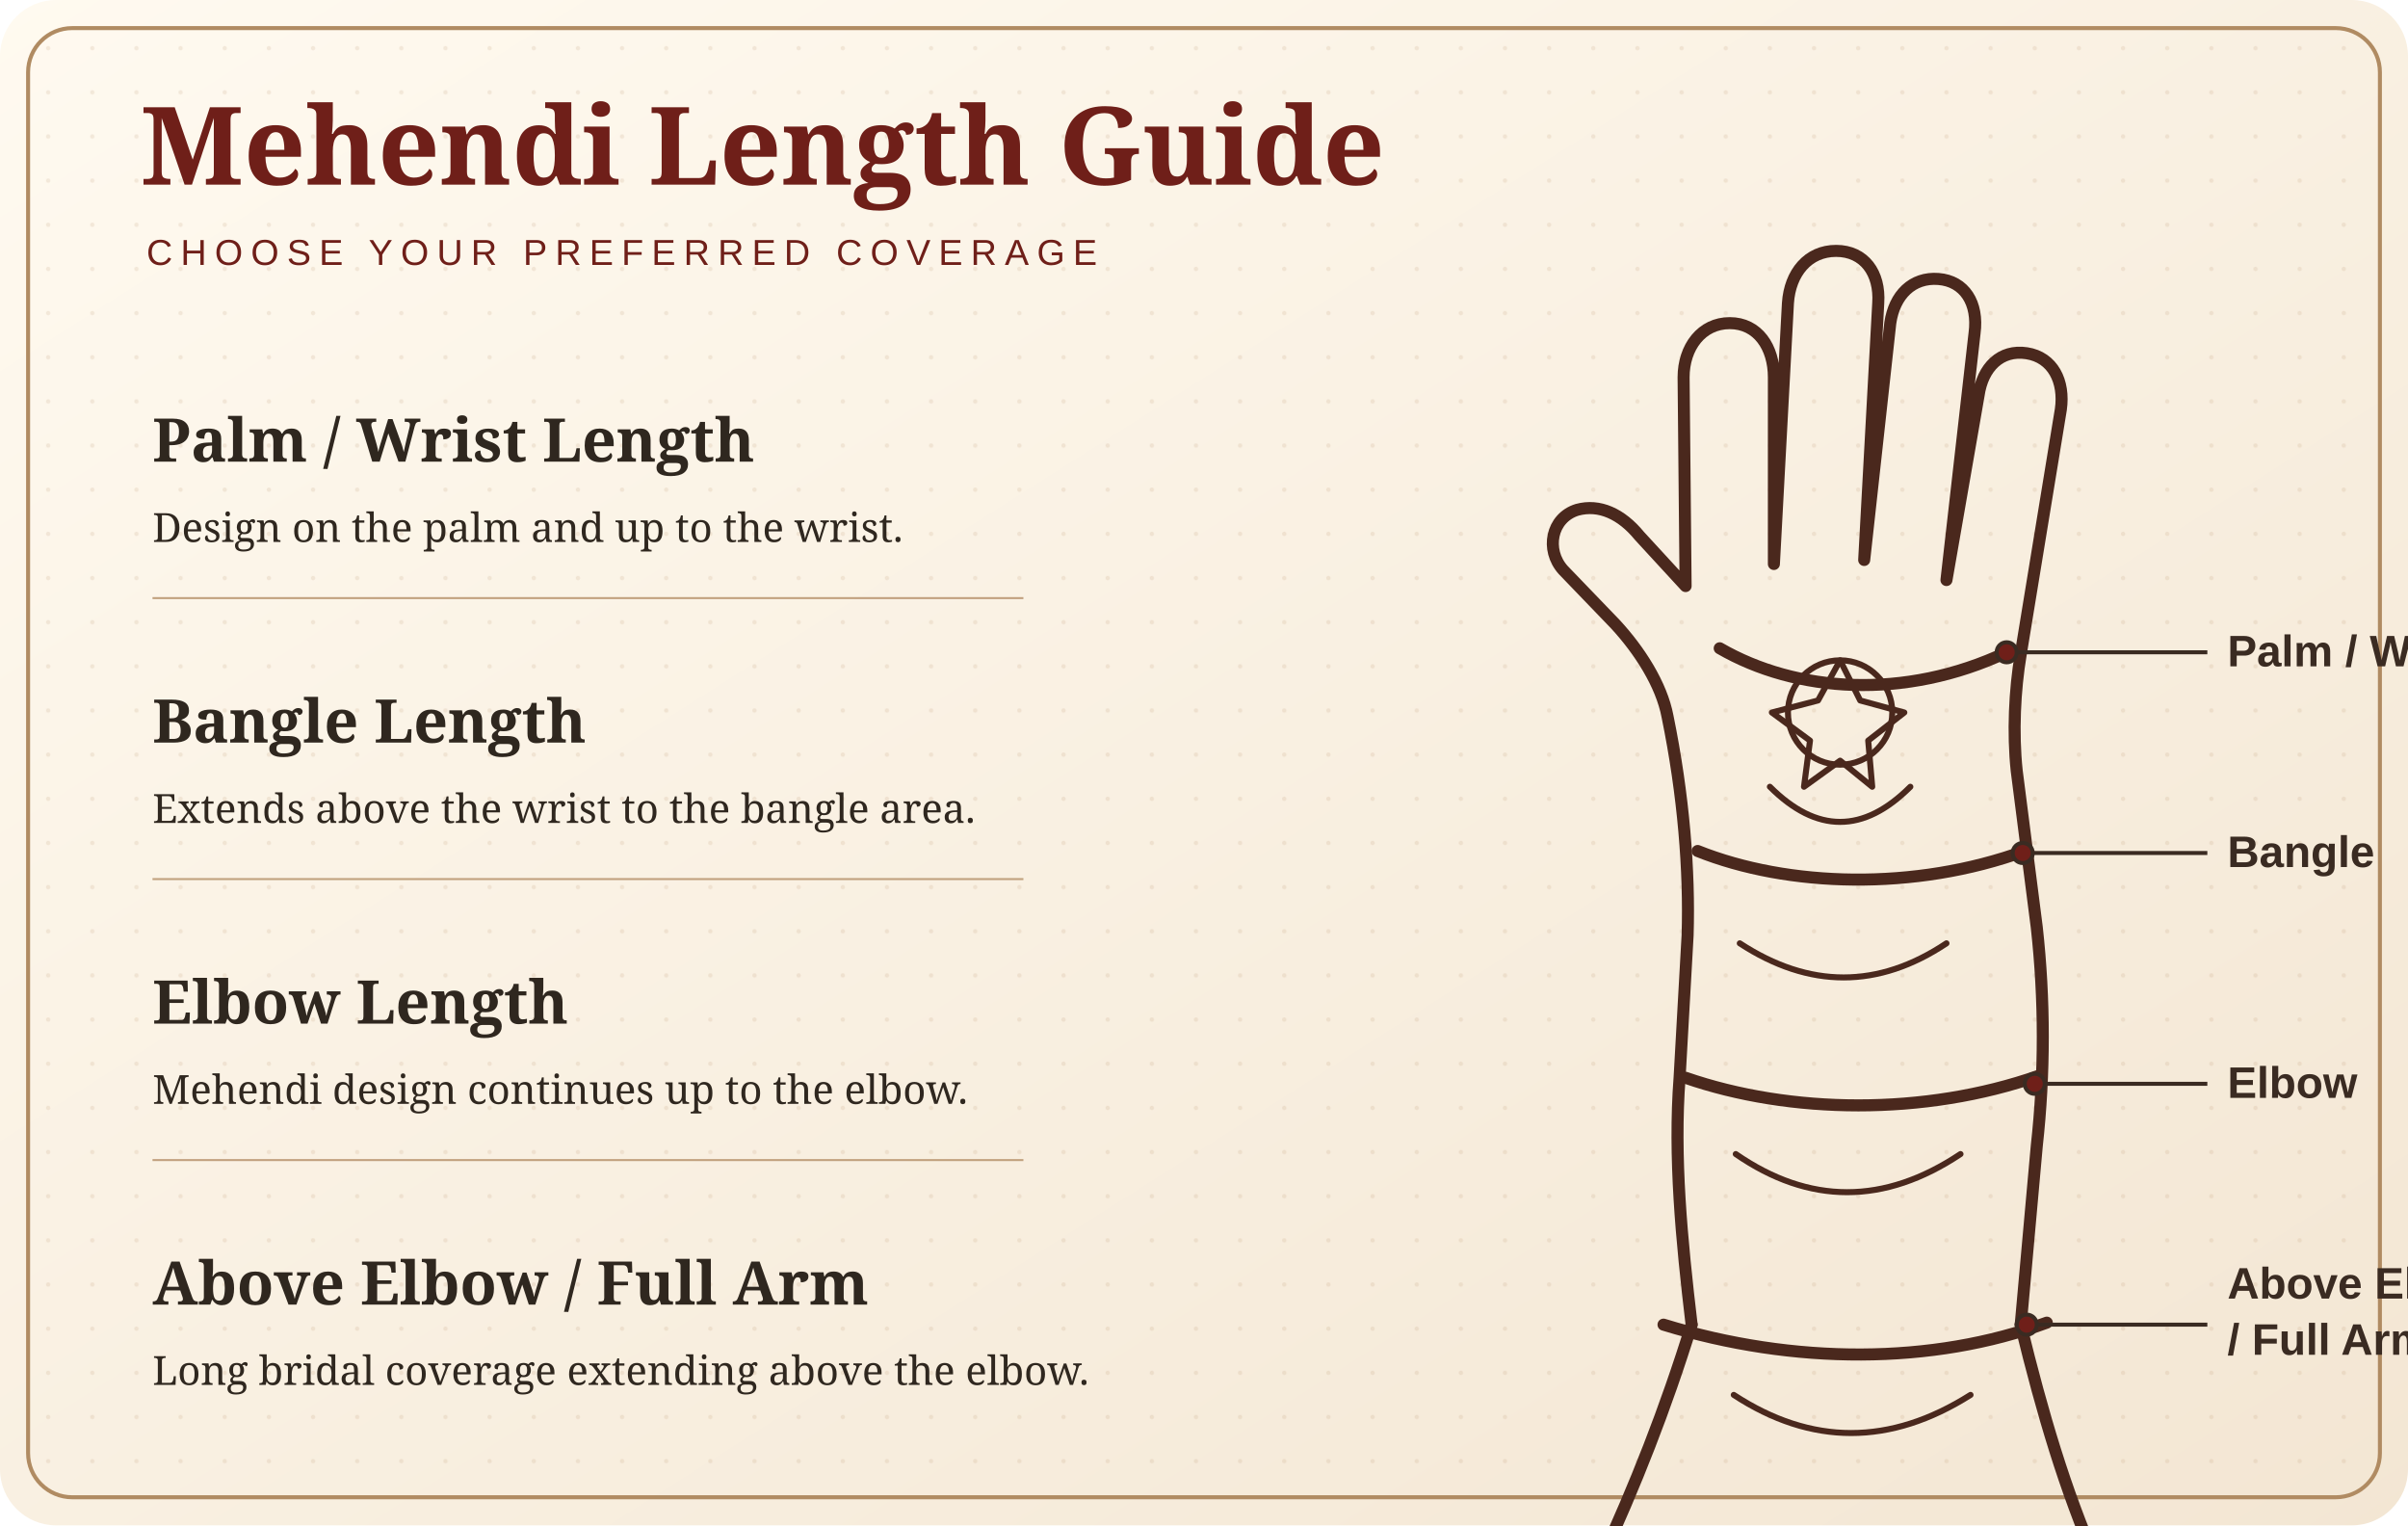
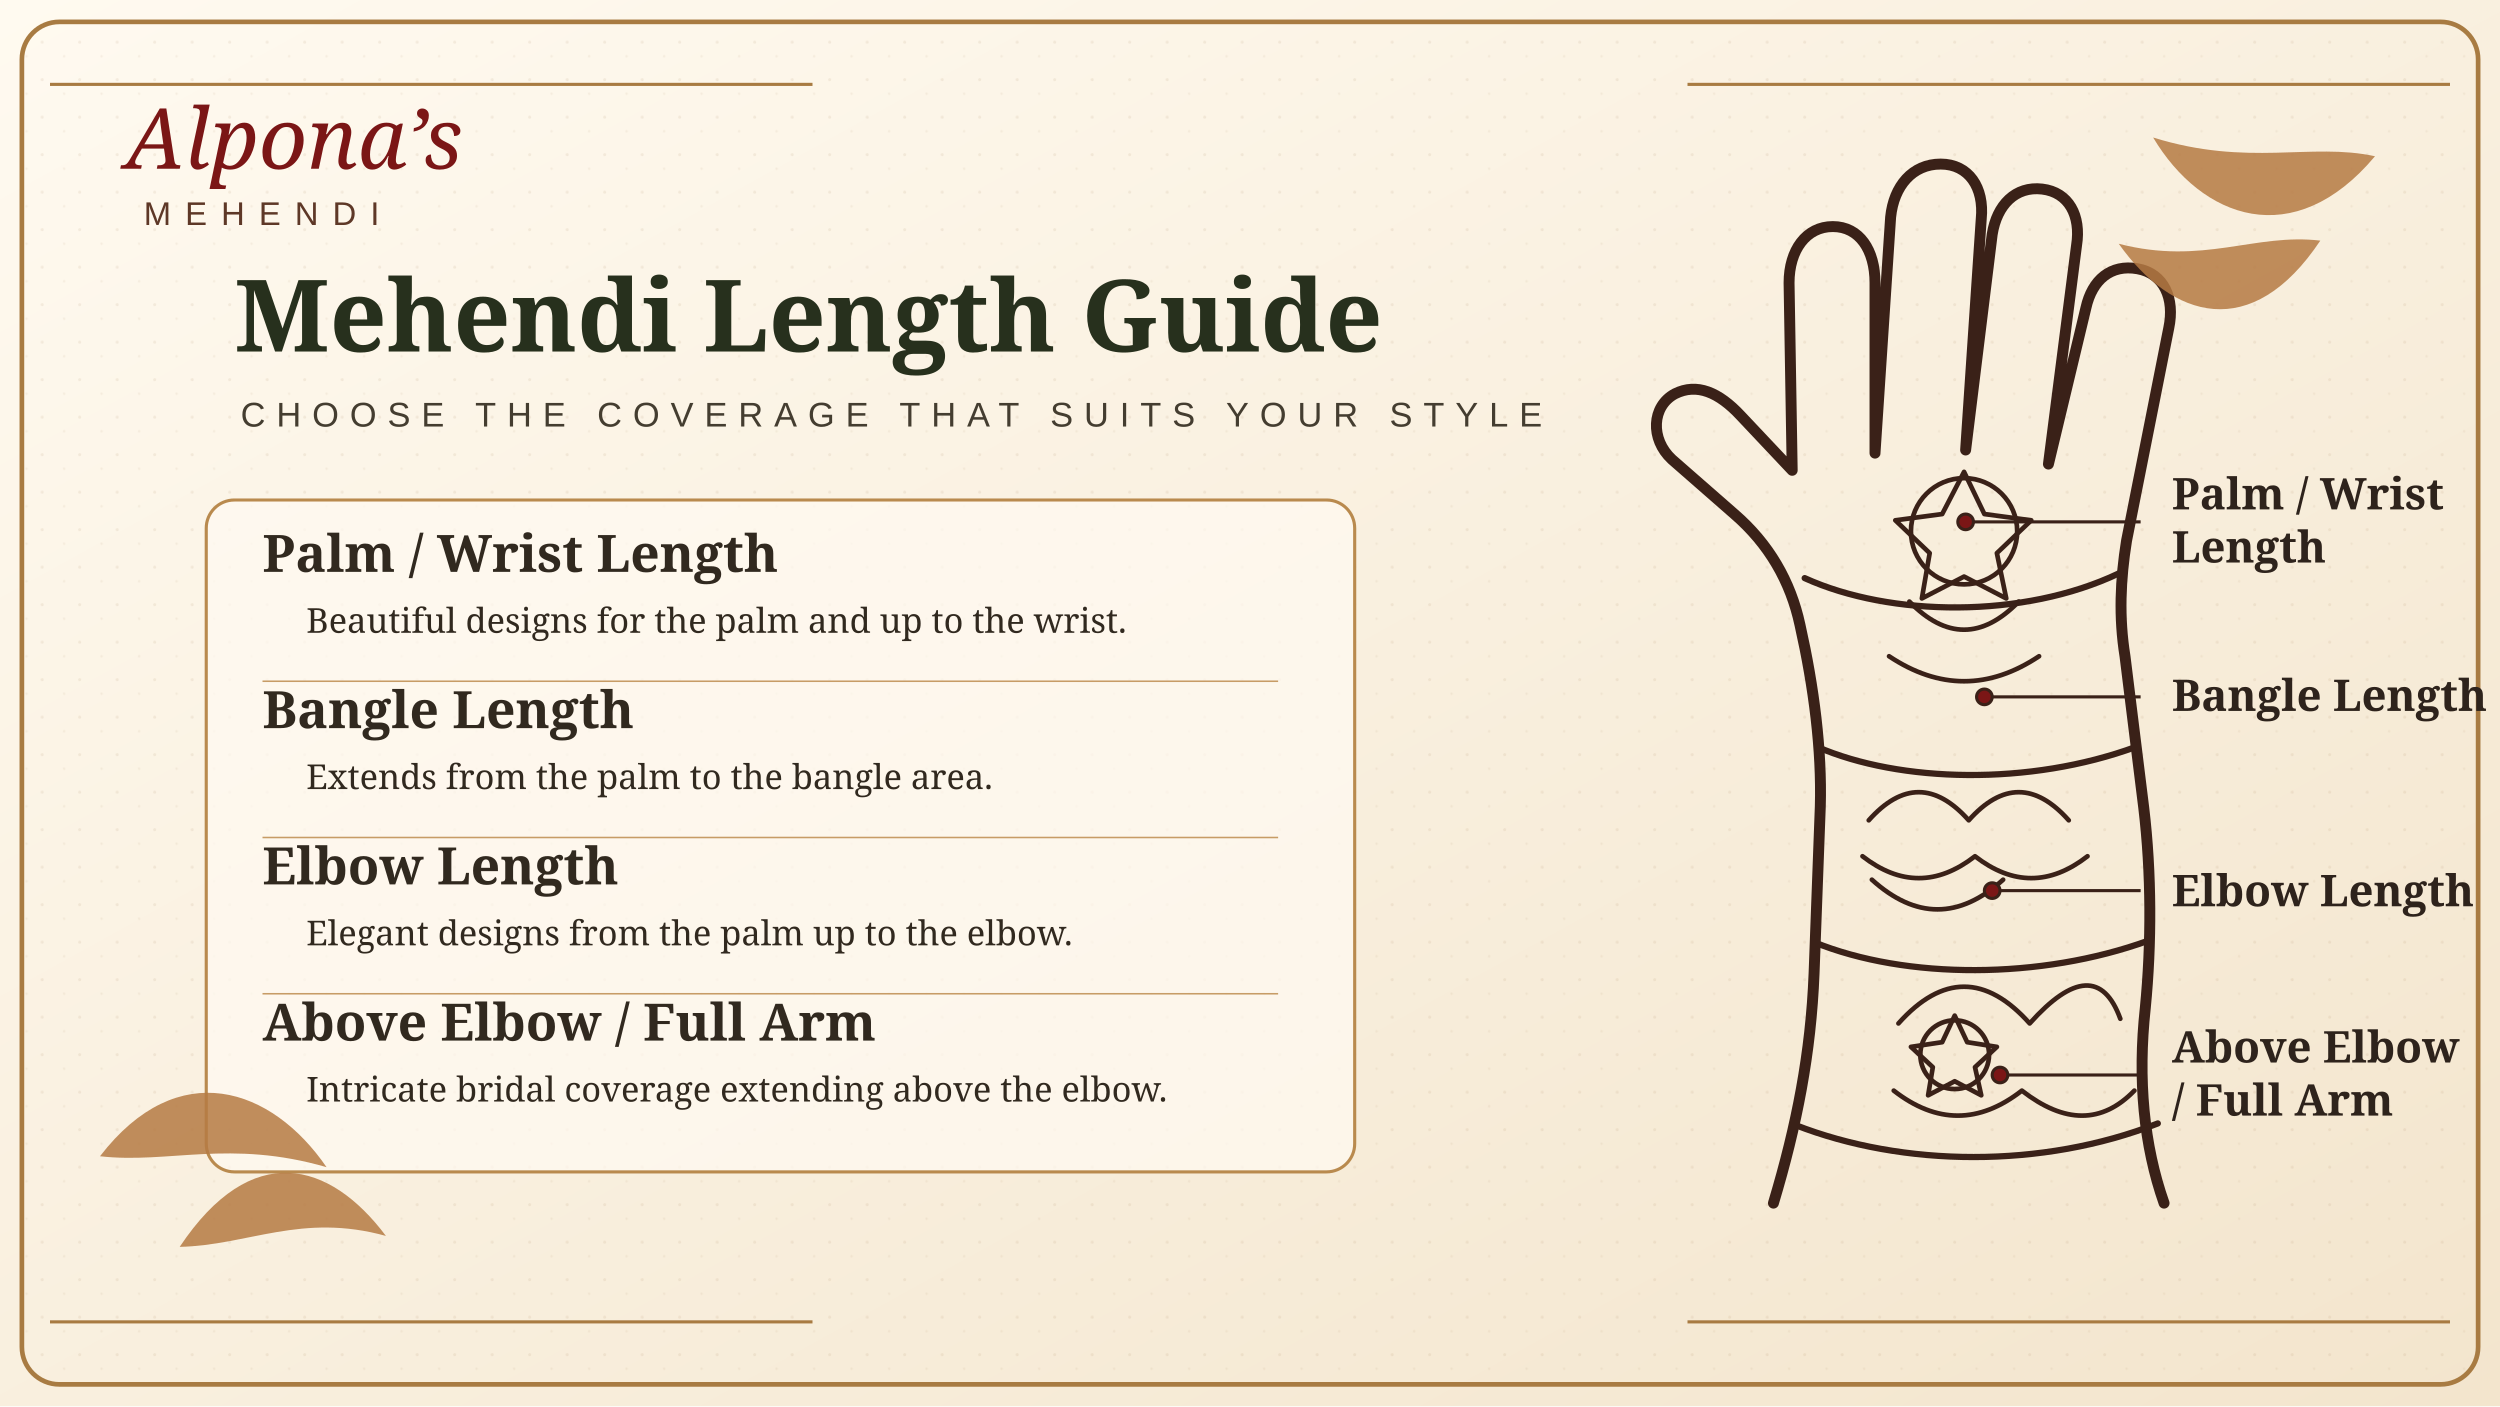
- <svg xmlns="http://www.w3.org/2000/svg" viewBox="0 0 1200 760" role="img" aria-labelledby="title desc">
+ <svg xmlns="http://www.w3.org/2000/svg" viewBox="0 0 1600 900" role="img" aria-labelledby="title desc">
  <defs>
-     <linearGradient id="bg" x1="0" y1="0" x2="1" y2="1">
+     <linearGradient id="paper" x1="0" y1="0" x2="1" y2="1">
      <stop offset="0" stop-color="#fffaf0" />
-       <stop offset="1" stop-color="#f3e6d3" />
+       <stop offset="1" stop-color="#f3e5cd" />
    </linearGradient>
-     <pattern id="dots" width="22" height="22" patternUnits="userSpaceOnUse">
-       <circle cx="2" cy="2" r="1.1" fill="#b48a64" opacity=".15" />
+     <pattern id="grain" width="24" height="24" patternUnits="userSpaceOnUse">
+       <circle cx="3" cy="3" r="1" fill="#9a744b" opacity=".10" />
+       <circle cx="17" cy="12" r=".8" fill="#9a744b" opacity=".08" />
    </pattern>
  </defs>
-   <rect width="1200" height="760" rx="28" fill="url(#bg)" />
-   <rect x="14" y="14" width="1172" height="732" rx="22" fill="url(#dots)" stroke="#b08b62" stroke-width="2" />
-   <g fill="#6f1f19">
-     <text x="70" y="92" font-family="Georgia,serif" font-size="54" font-weight="600">Mehendi Length Guide</text>
-     <text x="73" y="132" font-family="Arial,sans-serif" font-size="18" letter-spacing="4">CHOOSE YOUR PREFERRED COVERAGE</text>
+   <rect width="1600" height="900" fill="url(#paper)" />
+   <rect x="14" y="14" width="1572" height="872" rx="24" fill="url(#grain)" stroke="#a87b42" stroke-width="3" />
+   <path d="M32 54 H520 M1080 54 H1568" stroke="#a87b42" stroke-width="2" />
+   <path d="M32 846 H520 M1080 846 H1568" stroke="#a87b42" stroke-width="2" />
+   <g transform="translate(80 56)">
+     <text x="0" y="52" font-family="Georgia,serif" font-size="54" font-style="italic" fill="#7b1616">Alpona’s</text>
+     <text x="12" y="88" font-family="Arial,sans-serif" font-size="21" letter-spacing="9" fill="#5e3827">MEHENDI</text>
  </g>
-   <g font-family="Georgia,serif" fill="#2f271f">
-     <text x="76" y="230" font-size="30" font-weight="600">Palm / Wrist Length</text>
-     <text x="76" y="270" font-size="20">Design on the palm and up to the wrist.</text>
-     <line x1="76" y1="298" x2="510" y2="298" stroke="#c1a17e" />
-     <text x="76" y="370" font-size="30" font-weight="600">Bangle Length</text>
-     <text x="76" y="410" font-size="20">Extends above the wrist to the bangle area.</text>
-     <line x1="76" y1="438" x2="510" y2="438" stroke="#c1a17e" />
-     <text x="76" y="510" font-size="30" font-weight="600">Elbow Length</text>
-     <text x="76" y="550" font-size="20">Mehendi design continues up to the elbow.</text>
-     <line x1="76" y1="578" x2="510" y2="578" stroke="#c1a17e" />
-     <text x="76" y="650" font-size="30" font-weight="600">Above Elbow / Full Arm</text>
-     <text x="76" y="690" font-size="20">Long bridal coverage extending above the elbow.</text>
-   </g>
-   <g transform="translate(610,105)" stroke="#4a281d" stroke-width="6" fill="none" stroke-linecap="round" stroke-linejoin="round">
-     <path d="M233 555 C228 513 224 471 227 432 L231 361 C232 329 229 291 221 252            C218 236 207 219 195 206 L169 179 C160 169 163 153 176 149            C187 146 198 151 207 162 L230 187 L229 83 C229 68 238 56 252 56            C266 56 274 68 274 83 L274 176 L281 46 C282 31 291 20 305 20            C319 20 327 31 326 46 L319 174 L332 56 C334 42 343 33 356 34            C369 35 376 46 374 61 L360 184 L376 92 C378 78 387 69 400 71            C413 73 419 85 417 99 L397 221            C394 239 393 260 395 279 L405 357 C409 393 409 430 405 466            L397 555" />
-     <path d="M233 555 C220 597 205 635 187 674" />
-     <path d="M397 555 C408 600 419 637 435 674" />
-     <path d="M247 218 C285 240 339 244 390 220" />
-     <path d="M236 319 C281 337 344 339 399 319" />
-     <path d="M230 432 C282 450 349 451 406 431" />
-     <path d="M219 555 C284 575 353 575 410 554" />
-     <g stroke-width="3">
-       <circle cx="307" cy="250" r="26" />
-       <path d="M307 224 l10 20 22 6-18 14 2 23-16-13-18 13 3-23-19-14 23-6z" />
-       <path d="M272 287 q35 35 70 0" />
-       <path d="M257 365 q52 34 103 0" />
-       <path d="M255 470 q55 38 112 0" />
-       <path d="M254 590 q58 38 118 0" />
+   <text x="150" y="225" font-family="Georgia,serif" font-size="64" font-weight="700" fill="#27301d">Mehendi Length Guide</text>
+   <text x="154" y="273" font-family="Arial,sans-serif" font-size="22" letter-spacing="7" fill="#443d30">CHOOSE THE COVERAGE THAT SUITS YOUR STYLE</text>
+   <g transform="translate(150 342)" font-family="Georgia,serif" fill="#31291f">
+     <rect x="-18" y="-22" width="735" height="430" rx="18" fill="#fffaf1" fill-opacity=".72" stroke="#b98a4e" stroke-width="2" />
+     <g transform="translate(18 24)">
+       <text x="0" y="0" font-size="33" font-weight="700">Palm / Wrist Length</text>
+       <text x="28" y="39" font-size="22">Beautiful designs for the palm and up to the wrist.</text>
+       <line x1="0" y1="70" x2="650" y2="70" stroke="#c79c66" />
+     </g>
+     <g transform="translate(18 124)">
+       <text x="0" y="0" font-size="33" font-weight="700">Bangle Length</text>
+       <text x="28" y="39" font-size="22">Extends from the palm to the bangle area.</text>
+       <line x1="0" y1="70" x2="650" y2="70" stroke="#c79c66" />
+     </g>
+     <g transform="translate(18 224)">
+       <text x="0" y="0" font-size="33" font-weight="700">Elbow Length</text>
+       <text x="28" y="39" font-size="22">Elegant designs from the palm up to the elbow.</text>
+       <line x1="0" y1="70" x2="650" y2="70" stroke="#c79c66" />
+     </g>
+     <g transform="translate(18 324)">
+       <text x="0" y="0" font-size="33" font-weight="700">Above Elbow / Full Arm</text>
+       <text x="28" y="39" font-size="22">Intricate bridal coverage extending above the elbow.</text>
    </g>
  </g>
-   <g font-family="Arial,sans-serif" font-size="22" font-weight="600" fill="#3a2b22" stroke="#3a2b22" stroke-width="2">
-     <line x1="1000" y1="325" x2="1100" y2="325" />
-     <circle cx="1000" cy="325" r="5" fill="#6f1f19" />
-     <text x="1110" y="332" stroke="none">Palm / Wrist</text>
-     <line x1="1008" y1="425" x2="1100" y2="425" />
-     <circle cx="1008" cy="425" r="5" fill="#6f1f19" />
-     <text x="1110" y="432" stroke="none">Bangle</text>
-     <line x1="1014" y1="540" x2="1100" y2="540" />
-     <circle cx="1014" cy="540" r="5" fill="#6f1f19" />
-     <text x="1110" y="547" stroke="none">Elbow</text>
-     <line x1="1010" y1="660" x2="1100" y2="660" />
-     <circle cx="1010" cy="660" r="5" fill="#6f1f19" />
-     <text x="1110" y="647" stroke="none">Above Elbow</text>
-     <text x="1110" y="675" stroke="none">/ Full Arm</text>
+   <g transform="translate(930 70)" stroke="#3a2118" stroke-linecap="round" stroke-linejoin="round" fill="none">
+     <path stroke-width="7" d="M205 700       C220 650 229 604 231 553       L235 446       C236 410 231 370 222 330       C216 302 202 278 180 259       L140 224       C126 211 127 190 142 182       C156 175 170 181 184 196       L217 231       L215 111       C215 90 226 75 243 75       C260 75 270 90 270 111       L270 220       L280 69       C282 49 294 35 312 35       C330 35 340 50 338 70       L328 218       L345 80       C348 61 360 49 377 51       C394 53 402 68 399 87       L381 227       L405 127       C409 109 421 99 438 102       C455 105 462 121 458 140       L431 276       C427 301 426 325 430 350       L442 447       C447 489 447 534 443 575       C438 621 442 663 455 700" />
+     <path stroke-width="4" d="M225 300 C280 325 365 326 426 297" />
+     <path stroke-width="4" d="M233 408 C286 431 369 433 437 408" />
+     <path stroke-width="4" d="M231 533 C290 557 376 557 445 532" />
+     <path stroke-width="4" d="M219 650 C288 677 377 678 451 649" />
+     <g stroke-width="3">
+       <circle cx="327" cy="270" r="34" />
+       <path d="M327 232 l13 27 30 4-22 21 6 29-27-14-27 14 5-29-22-21 30-4z" />
+       <path d="M292 315 q35 36 70 0" />
+       <path d="M279 350 q48 32 96 0" />
+       <path d="M266 455 q32-36 64 0 q32-36 64 0" />
+       <path d="M262 478 q36 28 72 0 q36 28 72 0" />
+       <path d="M268 493 q42 38 84 0" />
+       <path d="M285 585 q42-47 84 0 q42-47 58-3" />
+       <circle cx="321" cy="605" r="22" />
+       <path d="M321 580 l8 17 19 3-14 13 4 18-17-9-17 9 3-18-14-13 20-3z" />
+       <path d="M282 628 q41 32 82 0 q41 32 72 0" />
+     </g>
+   </g>
+   <g font-family="Georgia,serif" font-size="28" font-weight="700" fill="#2e231c" stroke="#3a2118" stroke-width="2">
+     <line x1="1258" y1="334" x2="1370" y2="334" />
+     <circle cx="1258" cy="334" r="5" fill="#7b1616" />
+     <text x="1390" y="326" stroke="none">Palm / Wrist</text>
+     <text x="1390" y="360" stroke="none">Length</text>
+     <line x1="1270" y1="446" x2="1370" y2="446" />
+     <circle cx="1270" cy="446" r="5" fill="#7b1616" />
+     <text x="1390" y="455" stroke="none">Bangle Length</text>
+     <line x1="1275" y1="570" x2="1370" y2="570" />
+     <circle cx="1275" cy="570" r="5" fill="#7b1616" />
+     <text x="1390" y="580" stroke="none">Elbow Length</text>
+     <line x1="1280" y1="688" x2="1370" y2="688" />
+     <circle cx="1280" cy="688" r="5" fill="#7b1616" />
+     <text x="1390" y="680" stroke="none">Above Elbow</text>
+     <text x="1390" y="714" stroke="none">/ Full Arm</text>
+   </g>
+   <g fill="#b57a43" opacity=".85">
+     <path d="M64 740 c50-65 110-44 145 7-62-18-101-2-145-7z" />
+     <path d="M115 798 c46-69 96-55 132-7-54-15-88 6-132 7z" />
+     <path d="M1520 100 c-52 62-111 40-142-12 61 19 101 3 142 12z" />
+     <path d="M1485 154 c-44 66-95 50-129 2 54 14 87-7 129-2z" />
  </g>
</svg>
